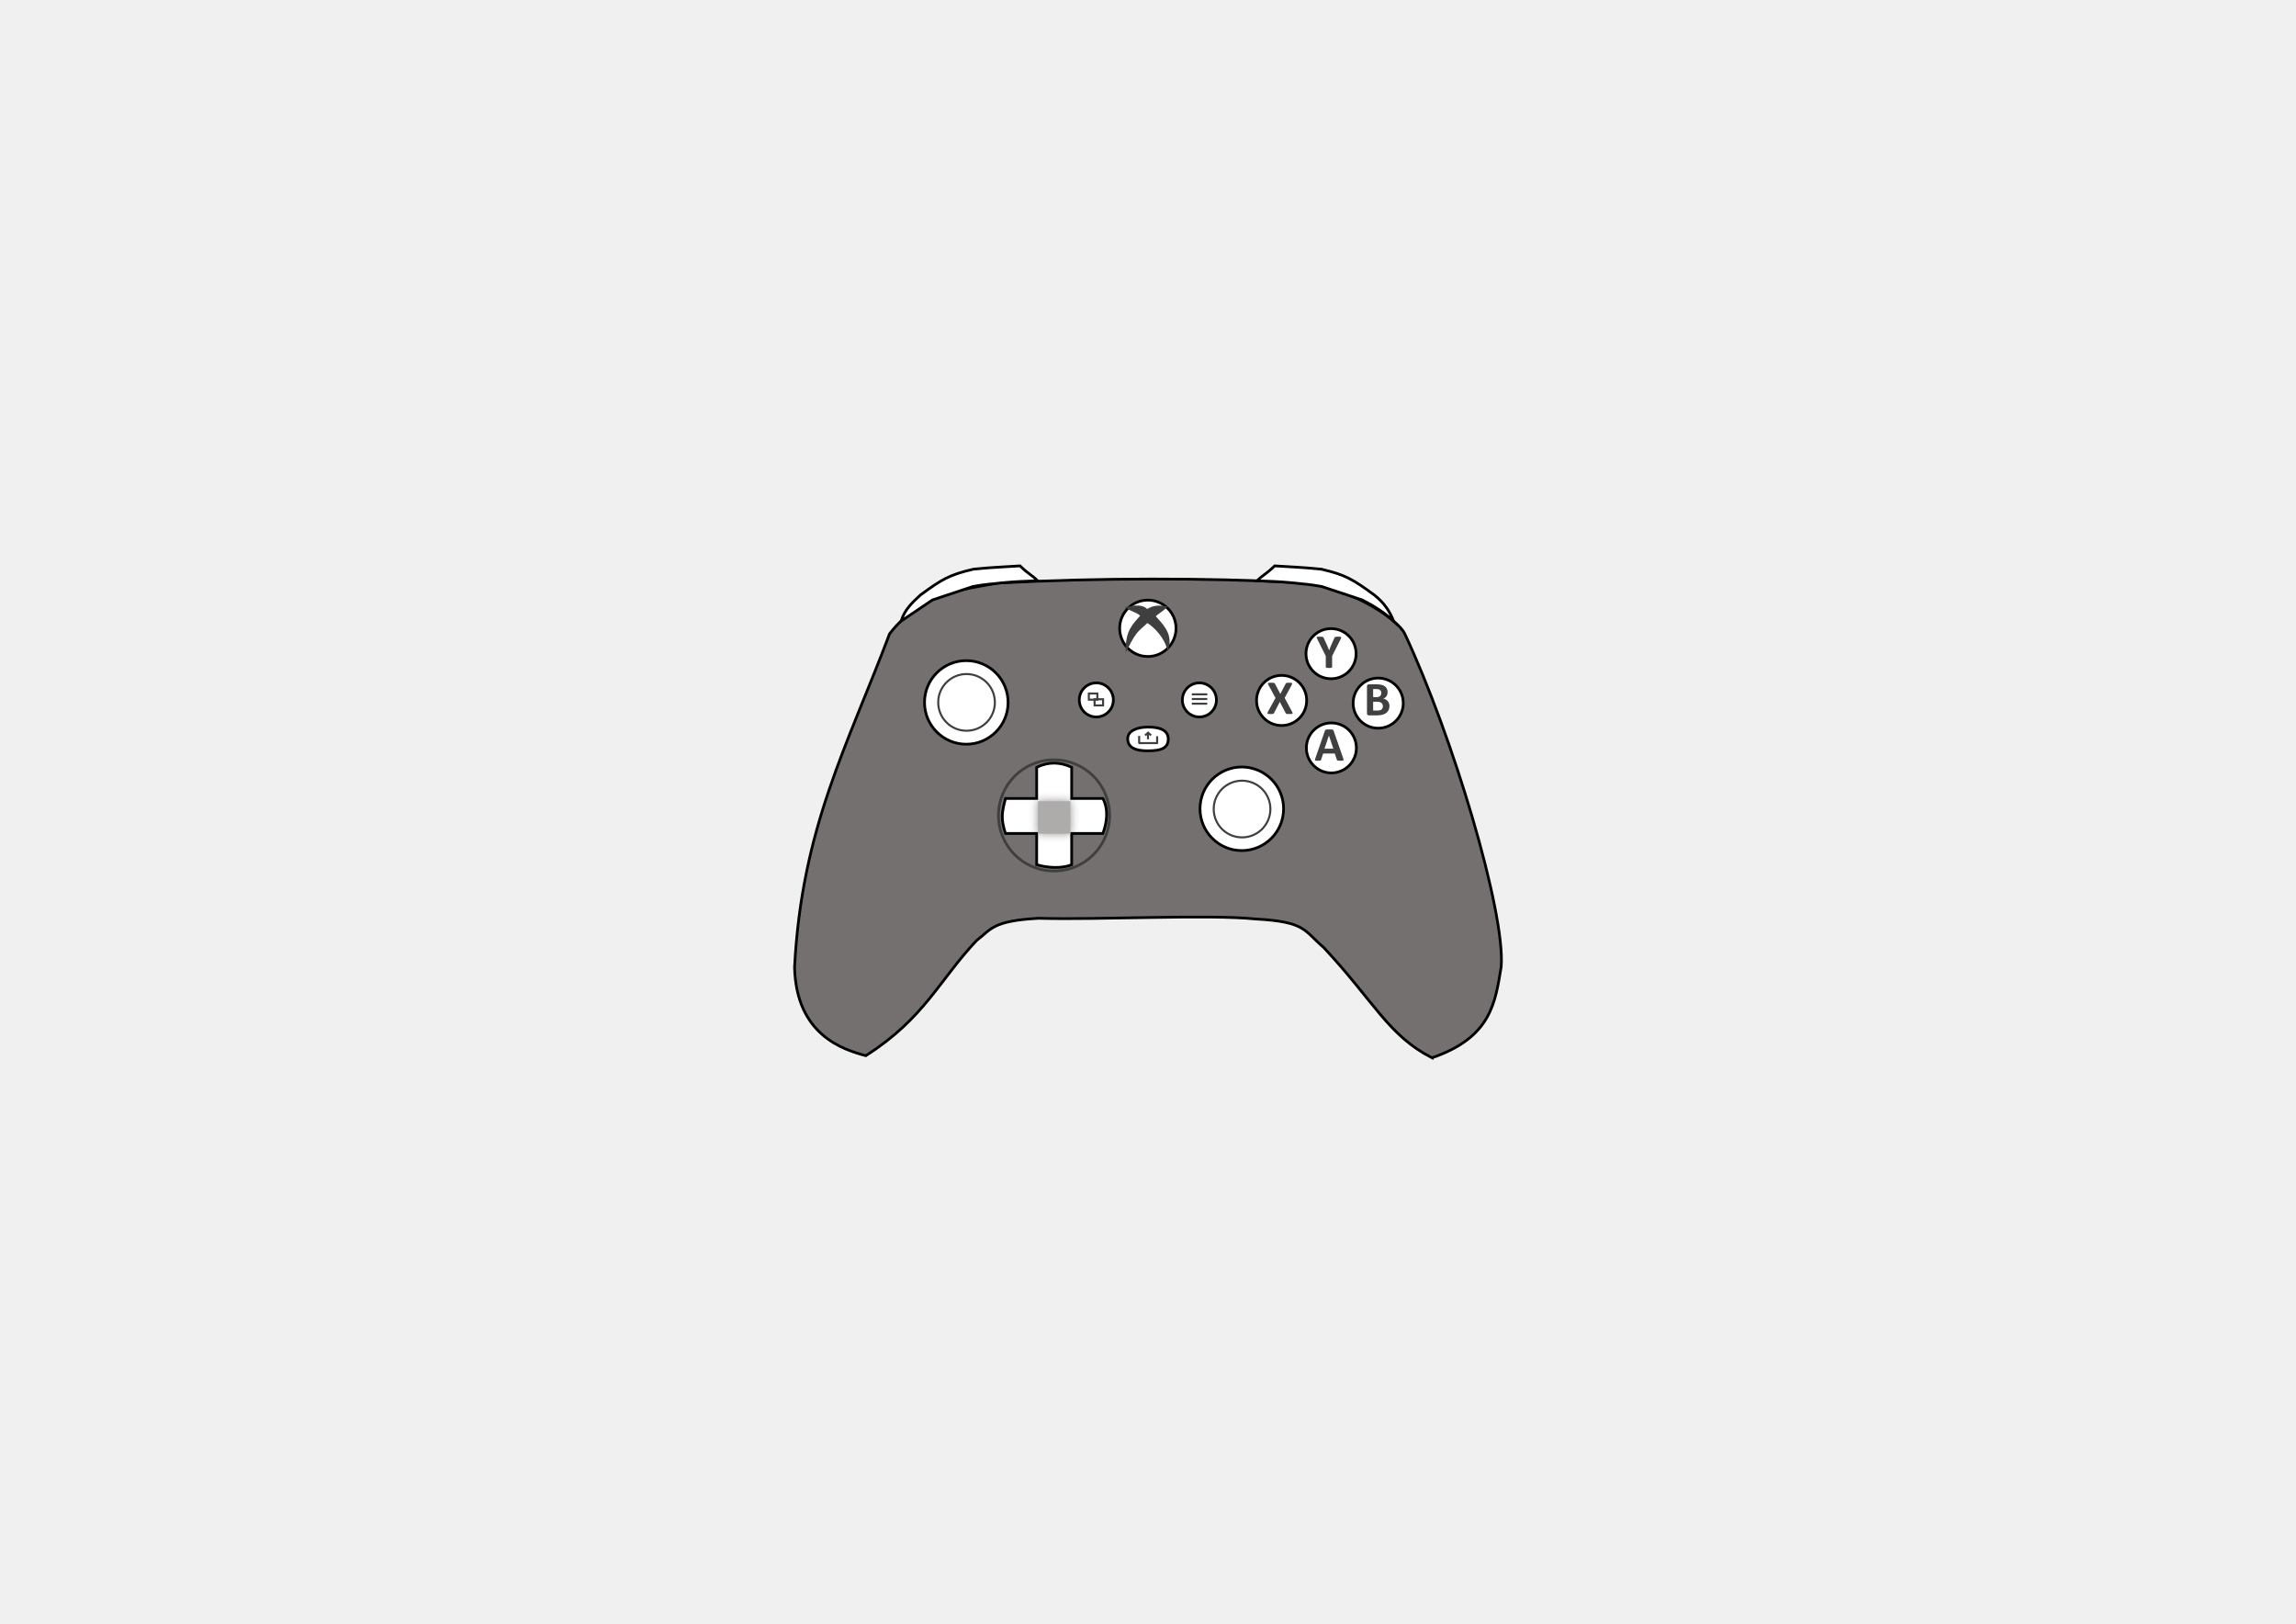
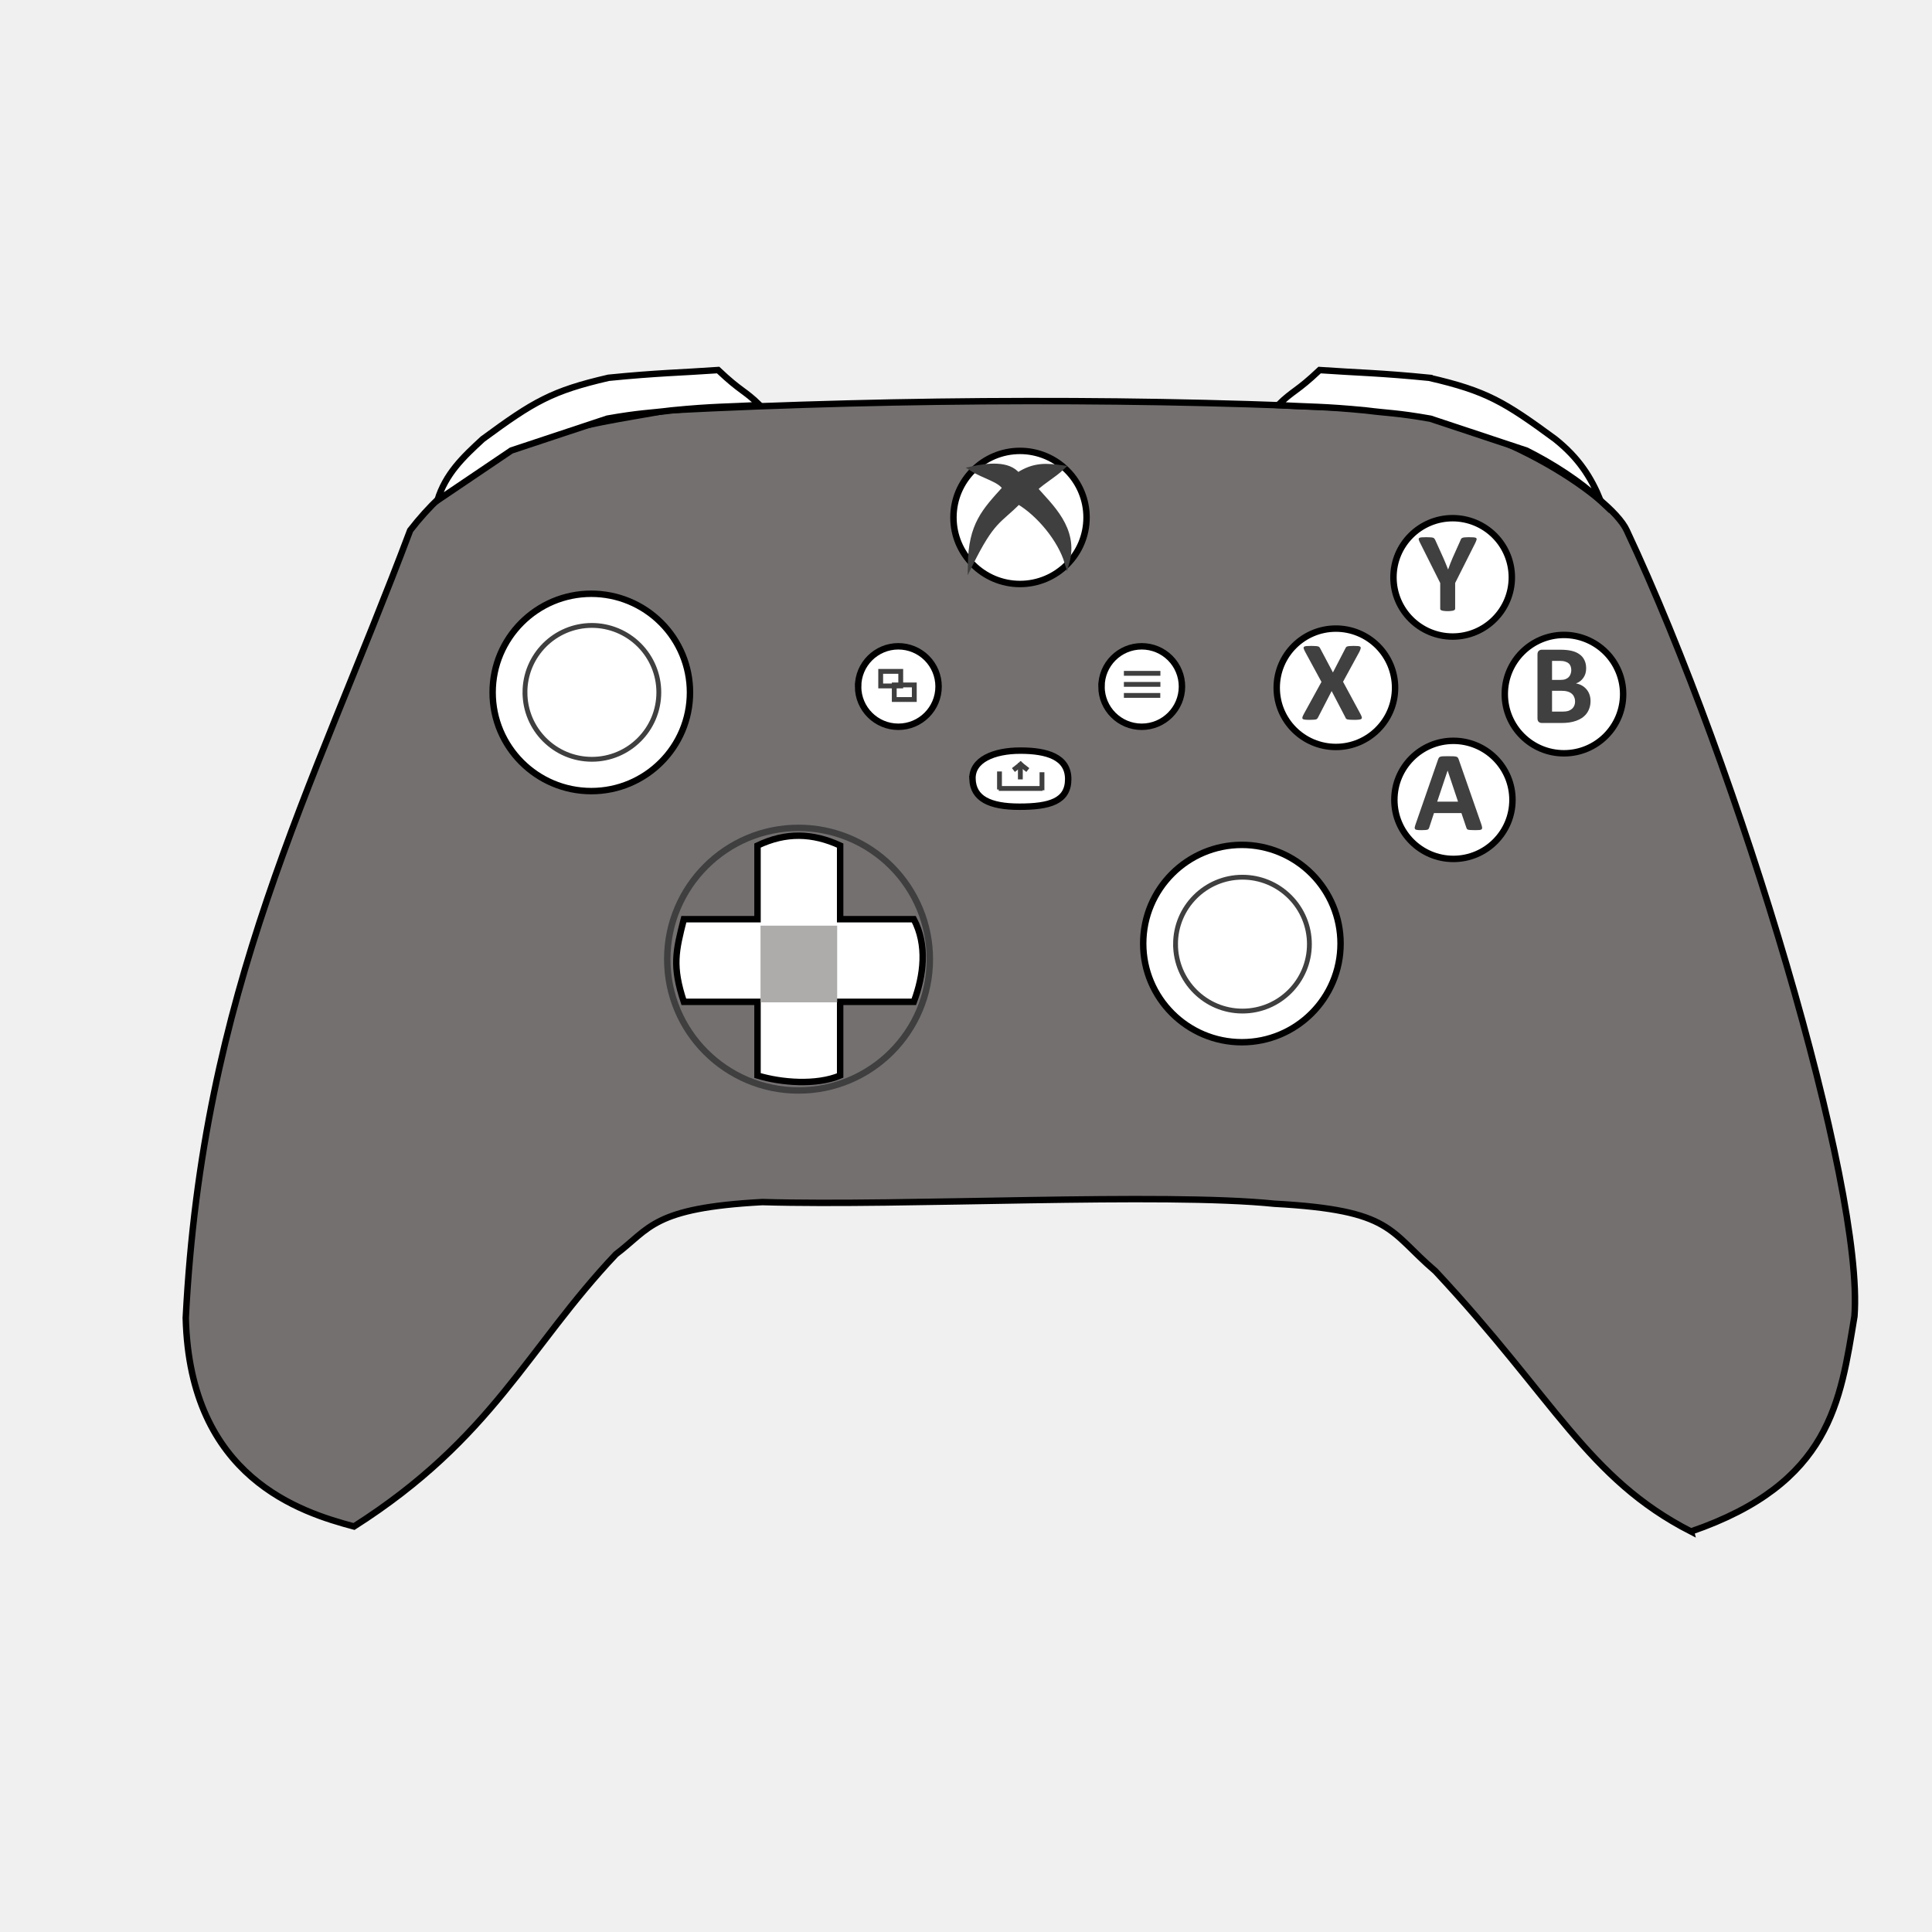
- <svg xmlns="http://www.w3.org/2000/svg" xmlns:xlink="http://www.w3.org/1999/xlink" version="1.1" viewBox="0.0 0.0 1122.52 793.701" fill="none" stroke="none" stroke-linecap="square" stroke-miterlimit="10">
+ <svg xmlns="http://www.w3.org/2000/svg" xmlns:xlink="http://www.w3.org/1999/xlink" version="1.1" viewBox="350.0 200.0 400 400" fill="none" stroke="none" stroke-linecap="square" stroke-miterlimit="10">
  <clipPath id="p_1.0">
    <path d="m0 0l1122.52 0l0 793.701l-1122.52 0l0 -793.701z" clip-rule="nonzero" />
  </clipPath>
  <g clip-path="url(#p_1.0)">
    <path fill="#000000" fill-opacity="0.0" d="m0 0l1122.52 0l0 793.701l-1122.52 0z" fill-rule="evenodd" />
    <path fill="#000000" fill-opacity="0.0" d="m388.46 276.617l345.599 0l0 240.467l-345.599 0z" fill-rule="evenodd" />
    <path fill="#757070" d="m700.102 517.084c-21.461 -11.002 -28.125 -27.365 -52.927 -53.916c-9.734 -8.296 -8.679 -12.605 -33.297 -13.944c-23.226 -2.382 -76.735 0.516 -106.06 -0.348c-22.718 1.223 -23.176 5.415 -30.308 10.813c-18.323 19.363 -25.462 38.031 -54.217 56.351c-10.916 -2.918 -34.004 -10.01 -34.834 -43.188c3.475 -68.038 25.946 -108.572 46.462 -163.046c15.684 -20.287 36.354 -21.66 53.082 -24.823c49.167 -2.551 101.829 -2.56 146.127 -0.242c24.226 1.066 49.281 17.77 52.652 25.037c23.36 49.72 49.193 135.96 47.164 162.725c-2.935 17.642 -4.827 34.588 -33.845 44.578z" fill-rule="evenodd" />
    <path stroke="#000000" stroke-width="1.333" stroke-miterlimit="800.0" stroke-linecap="butt" d="m700.102 517.084c-21.461 -11.002 -28.125 -27.365 -52.927 -53.916c-9.734 -8.296 -8.679 -12.605 -33.297 -13.944c-23.226 -2.382 -76.735 0.516 -106.06 -0.348c-22.718 1.223 -23.176 5.415 -30.308 10.813c-18.323 19.363 -25.462 38.031 -54.217 56.351c-10.916 -2.918 -34.004 -10.01 -34.834 -43.188c3.475 -68.038 25.946 -108.572 46.462 -163.046c15.684 -20.287 36.354 -21.66 53.082 -24.823c49.167 -2.551 101.829 -2.56 146.127 -0.242c24.226 1.066 49.281 17.77 52.652 25.037c23.36 49.72 49.193 135.96 47.164 162.725c-2.935 17.642 -4.827 34.588 -33.845 44.578z" fill-rule="evenodd" />
    <path id="leftStick" fill="#ffffff" d="m451.994 343.36l0 0c0 -11.283 9.147 -20.43 20.43 -20.43l0 0c5.418 0 10.615 2.152 14.446 5.984c3.831 3.831 5.984 9.028 5.984 14.446l0 0c0 11.283 -9.147 20.43 -20.43 20.43l0 0c-11.283 0 -20.43 -9.147 -20.43 -20.43z" fill-rule="evenodd" />
    <path stroke="#000000" stroke-width="1.333" stroke-miterlimit="800.0" stroke-linecap="butt" d="m451.994 343.36l0 0c0 -11.283 9.147 -20.43 20.43 -20.43l0 0c5.418 0 10.615 2.152 14.446 5.984c3.831 3.831 5.984 9.028 5.984 14.446l0 0c0 11.283 -9.147 20.43 -20.43 20.43l0 0c-11.283 0 -20.43 -9.147 -20.43 -20.43z" fill-rule="evenodd" />
    <path fill="#000000" fill-opacity="0.0" d="m458.687 343.346l0 0c0 -7.653 6.204 -13.858 13.857 -13.858l0 0c3.675 0 7.2 1.46 9.799 4.059c2.599 2.599 4.059 6.124 4.059 9.799l0 0c0 7.653 -6.204 13.858 -13.857 13.858l0 0c-7.653 0 -13.857 -6.204 -13.857 -13.858z" fill-rule="evenodd" />
    <path stroke="#3f3f3f" stroke-width="1.0" stroke-miterlimit="800.0" stroke-linecap="butt" d="m458.687 343.346l0 0c0 -7.653 6.204 -13.858 13.857 -13.858l0 0c3.675 0 7.2 1.46 9.799 4.059c2.599 2.599 4.059 6.124 4.059 9.799l0 0c0 7.653 -6.204 13.858 -13.857 13.858l0 0c-7.653 0 -13.857 -6.204 -13.857 -13.858z" fill-rule="evenodd" />
    <path id="rightStick" fill="#ffffff" d="m586.689 395.352l0 0c0 -11.283 9.147 -20.43 20.43 -20.43l0 0c5.418 0 10.615 2.152 14.446 5.984c3.831 3.831 5.984 9.028 5.984 14.446l0 0c0 11.283 -9.147 20.43 -20.43 20.43l0 0c-11.283 0 -20.43 -9.147 -20.43 -20.43z" fill-rule="evenodd" />
    <path stroke="#000000" stroke-width="1.333" stroke-miterlimit="800.0" stroke-linecap="butt" d="m586.689 395.352l0 0c0 -11.283 9.147 -20.43 20.43 -20.43l0 0c5.418 0 10.615 2.152 14.446 5.984c3.831 3.831 5.984 9.028 5.984 14.446l0 0c0 11.283 -9.147 20.43 -20.43 20.43l0 0c-11.283 0 -20.43 -9.147 -20.43 -20.43z" fill-rule="evenodd" />
    <path fill="#000000" fill-opacity="0.0" d="m593.383 395.474l0 0c0 -7.653 6.204 -13.858 13.857 -13.858l0 0c3.675 0 7.2 1.46 9.799 4.059c2.599 2.599 4.059 6.124 4.059 9.799l0 0c0 7.653 -6.204 13.858 -13.857 13.858l0 0c-7.653 0 -13.857 -6.204 -13.857 -13.858z" fill-rule="evenodd" />
    <path stroke="#3f3f3f" stroke-width="1.0" stroke-miterlimit="800.0" stroke-linecap="butt" d="m593.383 395.474l0 0c0 -7.653 6.204 -13.858 13.857 -13.858l0 0c3.675 0 7.2 1.46 9.799 4.059c2.599 2.599 4.059 6.124 4.059 9.799l0 0c0 7.653 -6.204 13.858 -13.857 13.858l0 0c-7.653 0 -13.857 -6.204 -13.857 -13.858z" fill-rule="evenodd" />
    <path fill="#757070" d="m488.147 398.586l0 0c0 -15.013 12.17 -27.183 27.183 -27.183l0 0c7.209 0 14.123 2.864 19.221 7.962c5.098 5.098 7.962 12.012 7.962 19.221l0 0c0 15.013 -12.17 27.183 -27.183 27.183l0 0c-15.013 0 -27.183 -12.17 -27.183 -27.183z" fill-rule="evenodd" />
    <path stroke="#3f3f3f" stroke-width="1.333" stroke-miterlimit="800.0" stroke-linecap="butt" d="m488.147 398.586l0 0c0 -15.013 12.17 -27.183 27.183 -27.183l0 0c7.209 0 14.123 2.864 19.221 7.962c5.098 5.098 7.962 12.012 7.962 19.221l0 0c0 15.013 -12.17 27.183 -27.183 27.183l0 0c-15.013 0 -27.183 -12.17 -27.183 -27.183z" fill-rule="evenodd" />
    <path id="dpad" fill="#ffffff" d="m491.582 390.314l15.253 0l0 -15.253c5.89 -2.813 11.405 -2.625 17.108 0l0 15.253l15.253 0c2.815 5.327 2.063 11.593 0 17.108l-15.253 0l0 15.253c-4.952 2.065 -12.155 1.501 -17.108 0l0 -15.253l-15.253 0c-2.437 -7.391 -1.689 -10.468 0 -17.108z" fill-rule="evenodd" />
    <path stroke="#000000" stroke-width="1.333" stroke-miterlimit="800.0" stroke-linecap="butt" d="m491.582 390.314l15.253 0l0 -15.253c5.89 -2.813 11.405 -2.625 17.108 0l0 15.253l15.253 0c2.815 5.327 2.063 11.593 0 17.108l-15.253 0l0 15.253c-4.952 2.065 -12.155 1.501 -17.108 0l0 -15.253l-15.253 0c-2.437 -7.391 -1.689 -10.468 0 -17.108z" fill-rule="evenodd" />
    <g filter="url(#shadowFilter-p_1.1)">
      <use xlink:href="#p_1.1" transform="matrix(1.02 0.0 0.0 1.02 -10.30784 -7.991701)" />
    </g>
    <defs>
      <filter id="shadowFilter-p_1.1" filterUnits="userSpaceOnUse">
        <feGaussianBlur in="SourceAlpha" stdDeviation="2.222" result="blur" />
        <feComponentTransfer in="blur" color-interpolation-filters="sRGB">
          <feFuncR type="linear" slope="0" intercept="0.0" />
          <feFuncG type="linear" slope="0" intercept="0.0" />
          <feFuncB type="linear" slope="0" intercept="0.0" />
          <feFuncA type="linear" slope="0.4" intercept="0" />
        </feComponentTransfer>
      </filter>
    </defs>
    <g id="p_1.1">
      <path fill="#aeabab" d="m507.456 391.649l15.871 0l0 15.872l-15.871 0z" fill-rule="evenodd" />
    </g>
    <path id="xButton" fill="#ffffff" d="m614.328 342.397l0 0c0 -6.768 5.487 -12.254 12.254 -12.254l0 0c3.25 0 6.367 1.291 8.665 3.589c2.298 2.298 3.589 5.415 3.589 8.665l0 0c0 6.768 -5.487 12.254 -12.254 12.254l0 0c-6.768 0 -12.254 -5.486 -12.254 -12.254z" fill-rule="evenodd" />
    <path stroke="#000000" stroke-width="1.333" stroke-miterlimit="800.0" stroke-linecap="butt" d="m614.328 342.397l0 0c0 -6.768 5.487 -12.254 12.254 -12.254l0 0c3.25 0 6.367 1.291 8.665 3.589c2.298 2.298 3.589 5.415 3.589 8.665l0 0c0 6.768 -5.487 12.254 -12.254 12.254l0 0c-6.768 0 -12.254 -5.486 -12.254 -12.254z" fill-rule="evenodd" />
    <path id="aButton" fill="#ffffff" d="m638.688 365.603l0 0c0 -6.752 5.474 -12.225 12.226 -12.225l0 0c3.243 0 6.352 1.288 8.645 3.581c2.293 2.293 3.581 5.402 3.581 8.645l0 0c0 6.752 -5.474 12.225 -12.226 12.225l0 0c-6.752 0 -12.226 -5.473 -12.226 -12.225z" fill-rule="evenodd" />
    <path stroke="#000000" stroke-width="1.333" stroke-miterlimit="800.0" stroke-linecap="butt" d="m638.688 365.603l0 0c0 -6.752 5.474 -12.225 12.226 -12.225l0 0c3.243 0 6.352 1.288 8.645 3.581c2.293 2.293 3.581 5.402 3.581 8.645l0 0c0 6.752 -5.474 12.225 -12.226 12.225l0 0c-6.752 0 -12.226 -5.473 -12.226 -12.225z" fill-rule="evenodd" />
    <path id="yButton" fill="#ffffff" d="m638.501 319.537l0 0c0 -6.768 5.487 -12.254 12.254 -12.254l0 0c3.25 0 6.367 1.291 8.665 3.589c2.298 2.298 3.589 5.415 3.589 8.665l0 0c0 6.768 -5.487 12.254 -12.254 12.254l0 0c-6.768 0 -12.254 -5.486 -12.254 -12.254z" fill-rule="evenodd" />
    <path stroke="#000000" stroke-width="1.333" stroke-miterlimit="800.0" stroke-linecap="butt" d="m638.501 319.537l0 0c0 -6.768 5.487 -12.254 12.254 -12.254l0 0c3.25 0 6.367 1.291 8.665 3.589c2.298 2.298 3.589 5.415 3.589 8.665l0 0c0 6.768 -5.487 12.254 -12.254 12.254l0 0c-6.768 0 -12.254 -5.486 -12.254 -12.254z" fill-rule="evenodd" />
    <path id="bButton" fill="#ffffff" d="m661.549 343.709l0 0c0 -6.768 5.487 -12.254 12.254 -12.254l0 0c3.25 0 6.367 1.291 8.665 3.589c2.298 2.298 3.589 5.415 3.589 8.665l0 0c0 6.768 -5.487 12.254 -12.254 12.254l0 0c-6.768 0 -12.254 -5.486 -12.254 -12.254z" fill-rule="evenodd" />
    <path stroke="#000000" stroke-width="1.333" stroke-miterlimit="800.0" stroke-linecap="butt" d="m661.549 343.709l0 0c0 -6.768 5.487 -12.254 12.254 -12.254l0 0c3.25 0 6.367 1.291 8.665 3.589c2.298 2.298 3.589 5.415 3.589 8.665l0 0c0 6.768 -5.487 12.254 -12.254 12.254l0 0c-6.768 0 -12.254 -5.486 -12.254 -12.254z" fill-rule="evenodd" />
    <path id="button" fill="#00000" fill-opacity="0.0" d="m610.205 321.923l26.984 0l0 37.042l-26.984 0z" fill-rule="evenodd" />
    <path id="button" fill="#404040" d="m631.658 347.806q0.219 0.406 0.281 0.656q0.062 0.234 -0.078 0.375q-0.141 0.125 -0.516 0.156q-0.359 0.047 -1.016 0.047q-0.547 0 -0.875 -0.031q-0.312 -0.016 -0.5 -0.062q-0.172 -0.062 -0.266 -0.156q-0.078 -0.094 -0.125 -0.234l-2.859 -5.484l-2.828 5.484q-0.078 0.141 -0.156 0.234q-0.078 0.094 -0.266 0.156q-0.172 0.047 -0.5 0.062q-0.328 0.031 -0.844 0.031q-0.609 0 -0.953 -0.047q-0.328 -0.031 -0.453 -0.156q-0.109 -0.141 -0.047 -0.375q0.078 -0.25 0.297 -0.656l3.641 -6.625l-3.375 -6.219q-0.219 -0.422 -0.297 -0.672q-0.078 -0.266 0.062 -0.375q0.141 -0.125 0.5 -0.156q0.359 -0.031 1.031 -0.031q0.547 0 0.859 0.031q0.328 0.016 0.516 0.078q0.188 0.047 0.266 0.141q0.078 0.094 0.156 0.234l2.656 5.016l2.594 -5.016q0.062 -0.141 0.141 -0.234q0.078 -0.094 0.25 -0.141q0.172 -0.062 0.469 -0.078q0.297 -0.031 0.828 -0.031q0.578 0 0.922 0.031q0.344 0.031 0.469 0.156q0.125 0.125 0.062 0.375q-0.062 0.25 -0.266 0.672l-3.375 6.188l3.594 6.656z" fill-rule="nonzero" />
    <path fill="#000000" fill-opacity="0.0" d="m634.493 299.414l26.984 0l0 37.042l-26.984 0z" fill-rule="evenodd" />
    <path fill="#404040" d="m651.274 320.704l0 5.328q0 0.109 -0.078 0.203q-0.078 0.094 -0.25 0.156q-0.172 0.062 -0.469 0.094q-0.297 0.047 -0.75 0.047q-0.453 0 -0.75 -0.047q-0.297 -0.031 -0.484 -0.094q-0.172 -0.062 -0.25 -0.156q-0.062 -0.094 -0.062 -0.203l0 -5.328l-4.141 -8.266q-0.234 -0.438 -0.297 -0.672q-0.062 -0.25 0.062 -0.359q0.141 -0.125 0.5 -0.156q0.375 -0.031 1.016 -0.031q0.547 0 0.859 0.031q0.328 0.016 0.516 0.078q0.188 0.062 0.266 0.172q0.094 0.109 0.172 0.266l1.688 3.734q0.25 0.531 0.484 1.141q0.25 0.594 0.5 1.25l0.016 0q0.219 -0.641 0.453 -1.234q0.234 -0.594 0.469 -1.141l1.656 -3.703q0.062 -0.188 0.141 -0.297q0.094 -0.109 0.266 -0.172q0.188 -0.078 0.484 -0.094q0.312 -0.031 0.812 -0.031q0.672 0 1.031 0.031q0.375 0.031 0.5 0.156q0.141 0.109 0.062 0.359q-0.062 0.25 -0.266 0.672l-4.156 8.266z" fill-rule="nonzero" />
    <path fill="#000000" fill-opacity="0.0" d="m657.663 322.648l26.984 0l0 37.042l-26.984 0z" fill-rule="evenodd" />
    <path fill="#404040" d="m679.303 345.141q0 0.812 -0.234 1.469q-0.219 0.656 -0.609 1.156q-0.391 0.5 -0.938 0.875q-0.547 0.359 -1.203 0.594q-0.656 0.234 -1.406 0.344q-0.734 0.109 -1.656 0.109l-4.031 0q-0.375 0 -0.641 -0.219q-0.266 -0.234 -0.266 -0.75l0 -13.219q0 -0.516 0.266 -0.75q0.266 -0.234 0.641 -0.234l3.812 0q1.391 0 2.359 0.234q0.969 0.234 1.625 0.719q0.672 0.469 1.016 1.203q0.359 0.719 0.359 1.703q0 0.547 -0.141 1.047q-0.141 0.484 -0.422 0.891q-0.266 0.391 -0.656 0.703q-0.391 0.297 -0.891 0.484q0.641 0.109 1.188 0.406q0.547 0.297 0.953 0.766q0.406 0.453 0.641 1.078q0.234 0.609 0.234 1.391zm-3.984 -6.391q0 -0.453 -0.141 -0.812q-0.141 -0.375 -0.422 -0.609q-0.281 -0.234 -0.719 -0.359q-0.422 -0.141 -1.141 -0.141l-1.562 0l0 3.938l1.734 0q0.656 0 1.047 -0.156q0.406 -0.156 0.672 -0.422q0.266 -0.281 0.391 -0.656q0.141 -0.375 0.141 -0.781zm0.781 6.5q0 -0.531 -0.188 -0.938q-0.172 -0.422 -0.516 -0.703q-0.328 -0.281 -0.859 -0.438q-0.531 -0.156 -1.375 -0.156l-1.828 0l0 4.312l2.234 0q0.641 0 1.078 -0.125q0.438 -0.141 0.766 -0.406q0.328 -0.266 0.5 -0.656q0.188 -0.391 0.188 -0.891z" fill-rule="nonzero" />
    <path fill="#000000" fill-opacity="0.0" d="m633.605 344.759l26.984 0l0 37.042l-26.984 0z" fill-rule="evenodd" />
    <path fill="#404040" d="m656.683 370.642q0.141 0.422 0.172 0.672q0.031 0.25 -0.094 0.375q-0.125 0.125 -0.453 0.156q-0.328 0.031 -0.906 0.031q-0.594 0 -0.938 -0.031q-0.328 -0.016 -0.5 -0.062q-0.172 -0.062 -0.25 -0.156q-0.062 -0.094 -0.109 -0.234l-1.031 -3.047l-5.688 0l-0.969 2.953q-0.047 0.172 -0.125 0.281q-0.062 0.109 -0.234 0.188q-0.172 0.062 -0.484 0.078q-0.312 0.031 -0.812 0.031q-0.547 0 -0.859 -0.047q-0.297 -0.031 -0.422 -0.156q-0.109 -0.141 -0.078 -0.391q0.047 -0.25 0.188 -0.656l4.672 -13.453q0.078 -0.203 0.172 -0.328q0.094 -0.125 0.297 -0.188q0.203 -0.062 0.562 -0.078q0.359 -0.016 0.969 -0.016q0.688 0 1.094 0.016q0.406 0.016 0.641 0.078q0.234 0.062 0.328 0.203q0.094 0.125 0.172 0.344l4.688 13.438zm-6.969 -11.109l0 0l-2.156 6.438l4.312 0l-2.156 -6.438z" fill-rule="nonzero" />
    <path id="xboxButton" fill="#ffffff" d="m547.402 307.131l0 0c0 -7.61 6.169 -13.779 13.779 -13.779l0 0c3.654 0 7.159 1.452 9.743 4.036c2.584 2.584 4.036 6.089 4.036 9.743l0 0c0 7.61 -6.169 13.779 -13.779 13.779l0 0c-7.61 0 -13.779 -6.169 -13.779 -13.779z" fill-rule="evenodd" />
    <path stroke="#000000" stroke-width="1.333" stroke-miterlimit="800.0" stroke-linecap="butt" d="m547.402 307.131l0 0c0 -7.61 6.169 -13.779 13.779 -13.779l0 0c3.654 0 7.159 1.452 9.743 4.036c2.584 2.584 4.036 6.089 4.036 9.743l0 0c0 7.61 -6.169 13.779 -13.779 13.779l0 0c-7.61 0 -13.779 -6.169 -13.779 -13.779z" fill-rule="evenodd" />
    <path fill="#3f3f3f" d="m551.23 297.054c3.269 -0.692 7.564 -1.197 9.52 1.302c3.321 -2.201 5.999 -1.96 9.133 -1.532c-1.751 1.644 -3.796 2.724 -5.547 4.368c3.131 3.592 8.512 8.31 6.574 15.279c-1.409 -4.75 -5.819 -10.064 -10.043 -12.561c-4.082 4.142 -5.349 3.591 -9.992 12.99c0.131 -8.28 2.893 -11.115 7.157 -15.826c-0.862 -1.715 -4.438 -2.492 -6.802 -4.02z" fill-rule="evenodd" />
    <path stroke="#3f3f3f" stroke-width="1.0" stroke-miterlimit="800.0" stroke-linecap="butt" d="m551.23 297.054c3.269 -0.692 7.564 -1.197 9.52 1.302c3.321 -2.201 5.999 -1.96 9.133 -1.532c-1.751 1.644 -3.796 2.724 -5.547 4.368c3.131 3.592 8.512 8.31 6.574 15.279c-1.409 -4.75 -5.819 -10.064 -10.043 -12.561c-4.082 4.142 -5.349 3.591 -9.992 12.99c0.131 -8.28 2.893 -11.115 7.157 -15.826c-0.862 -1.715 -4.438 -2.492 -6.802 -4.02z" fill-rule="evenodd" />
    <path id="startButton" fill="#ffffff" d="m527.66 342.14l0 0c0 -4.602 3.73 -8.332 8.332 -8.332l0 0c2.21 0 4.329 0.878 5.891 2.44c1.563 1.563 2.44 3.682 2.44 5.892l0 0c0 4.602 -3.73 8.332 -8.332 8.332l0 0c-4.602 0 -8.332 -3.73 -8.332 -8.332z" fill-rule="evenodd" />
    <path stroke="#000000" stroke-width="1.333" stroke-miterlimit="800.0" stroke-linecap="butt" d="m527.66 342.14l0 0c0 -4.602 3.73 -8.332 8.332 -8.332l0 0c2.21 0 4.329 0.878 5.891 2.44c1.563 1.563 2.44 3.682 2.44 5.892l0 0c0 4.602 -3.73 8.332 -8.332 8.332l0 0c-4.602 0 -8.332 -3.73 -8.332 -8.332z" fill-rule="evenodd" />
    <path fill="#000000" fill-opacity="0.0" d="m535.146 341.808l4.15 0l0 3.018l-4.15 0z" fill-rule="evenodd" />
    <path stroke="#3f3f3f" stroke-width="1.0" stroke-miterlimit="800.0" stroke-linecap="butt" d="m535.146 341.808l4.15 0l0 3.018l-4.15 0z" fill-rule="evenodd" />
    <path fill="#000000" fill-opacity="0.0" d="m532.339 339l4.15 0l0 3.018l-4.15 0z" fill-rule="evenodd" />
    <path stroke="#3f3f3f" stroke-width="1.0" stroke-miterlimit="800.0" stroke-linecap="butt" d="m532.339 339l4.15 0l0 3.018l-4.15 0z" fill-rule="evenodd" />
    <path id="backButton" fill="#ffffff" d="m578.051 342.14l0 0c0 -4.602 3.73 -8.332 8.332 -8.332l0 0c2.21 0 4.329 0.878 5.891 2.44c1.563 1.563 2.44 3.682 2.44 5.892l0 0c0 4.602 -3.73 8.332 -8.332 8.332l0 0c-4.602 0 -8.332 -3.73 -8.332 -8.332z" fill-rule="evenodd" />
    <path stroke="#000000" stroke-width="1.333" stroke-miterlimit="800.0" stroke-linecap="butt" d="m578.051 342.14l0 0c0 -4.602 3.73 -8.332 8.332 -8.332l0 0c2.21 0 4.329 0.878 5.891 2.44c1.563 1.563 2.44 3.682 2.44 5.892l0 0c0 4.602 -3.73 8.332 -8.332 8.332l0 0c-4.602 0 -8.332 -3.73 -8.332 -8.332z" fill-rule="evenodd" />
    <path fill="#000000" fill-opacity="0.0" d="m582.69 339.407l7.558 0" fill-rule="evenodd" />
    <path stroke="#3f3f3f" stroke-width="1.0" stroke-miterlimit="800.0" stroke-linecap="butt" d="m582.69 339.407l7.558 0" fill-rule="evenodd" />
    <path fill="#000000" fill-opacity="0.0" d="m582.69 341.693l7.558 0" fill-rule="evenodd" />
    <path stroke="#3f3f3f" stroke-width="1.0" stroke-miterlimit="800.0" stroke-linecap="butt" d="m582.69 341.693l7.558 0" fill-rule="evenodd" />
    <path fill="#000000" fill-opacity="0.0" d="m582.69 343.978l7.532 0" fill-rule="evenodd" />
    <path stroke="#3f3f3f" stroke-width="1.0" stroke-miterlimit="800.0" stroke-linecap="butt" d="m582.69 343.978l7.532 0" fill-rule="evenodd" />
    <path fill="#ffffff" d="m551.34 361.31c-0.156 -4.002 4.438 -5.905 9.911 -5.905c5.474 0 9.911 1.295 9.911 5.905c0 4.61 -3.874 5.712 -10.099 5.712c-6.225 0 -9.567 -1.71 -9.724 -5.712z" fill-rule="evenodd" />
    <path stroke="#000000" stroke-width="1.333" stroke-miterlimit="800.0" stroke-linecap="butt" d="m551.34 361.31c-0.156 -4.002 4.438 -5.905 9.911 -5.905c5.474 0 9.911 1.295 9.911 5.905c0 4.61 -3.874 5.712 -10.099 5.712c-6.225 0 -9.567 -1.71 -9.724 -5.712z" fill-rule="evenodd" />
    <path fill="#000000" fill-opacity="0.0" d="m556.935 359.724l0 3.733" fill-rule="evenodd" />
    <path stroke="#3f3f3f" stroke-width="1.0" stroke-miterlimit="800.0" stroke-linecap="butt" d="m556.935 359.724l0 3.733" fill-rule="evenodd" />
    <path fill="#000000" fill-opacity="0.0" d="m556.775 363.244l9.065 0" fill-rule="evenodd" />
    <path stroke="#3f3f3f" stroke-width="1.0" stroke-miterlimit="800.0" stroke-linecap="butt" d="m556.775 363.244l9.065 0" fill-rule="evenodd" />
    <path fill="#000000" fill-opacity="0.0" d="m565.733 359.884l0 3.733" fill-rule="evenodd" />
    <path stroke="#3f3f3f" stroke-width="1.0" stroke-miterlimit="800.0" stroke-linecap="butt" d="m565.733 359.884l0 3.733" fill-rule="evenodd" />
    <path fill="#000000" fill-opacity="0.0" d="m561.254 357.964l0 3.401" fill-rule="evenodd" />
    <path stroke="#3f3f3f" stroke-width="1.0" stroke-miterlimit="800.0" stroke-linecap="butt" d="m561.254 357.964l0 3.401" fill-rule="evenodd" />
    <path fill="#000000" fill-opacity="0.0" d="m560.934 357.964l1.866 1.466" fill-rule="evenodd" />
    <path stroke="#3f3f3f" stroke-width="1.0" stroke-miterlimit="800.0" stroke-linecap="butt" d="m560.934 357.964l1.866 1.466" fill-rule="evenodd" />
    <path fill="#000000" fill-opacity="0.0" d="m561.681 357.964l-1.866 1.466" fill-rule="evenodd" />
    <path stroke="#3f3f3f" stroke-width="1.0" stroke-miterlimit="800.0" stroke-linecap="butt" d="m561.681 357.964l-1.866 1.466" fill-rule="evenodd" />
    <path id="leftBumper" fill="#ffffff" d="m475.991 278.215c10.123 -1.013 15.126 -1.065 22.69 -1.598c4.724 4.479 5.397 4.119 8.596 7.242c-6.569 0.399 -9.266 0.231 -18.235 1.111c-4.43 0.567 -6.46 0.494 -13.289 1.701l-19.888 6.6l-15.309 10.342c1.691 -5.517 5.301 -8.954 9.391 -12.712c10.558 -7.762 14.282 -9.966 26.044 -12.686z" fill-rule="evenodd" />
    <path stroke="#000000" stroke-width="1.333" stroke-miterlimit="800.0" stroke-linecap="butt" d="m475.991 278.215c10.123 -1.013 15.126 -1.065 22.69 -1.598c4.724 4.479 5.397 4.119 8.596 7.242c-6.569 0.399 -9.266 0.231 -18.235 1.111c-4.43 0.567 -6.46 0.494 -13.289 1.701l-19.888 6.6l-15.309 10.342c1.691 -5.517 5.301 -8.954 9.391 -12.712c10.558 -7.762 14.282 -9.966 26.044 -12.686z" fill-rule="evenodd" />
    <path id="rightBumper" fill="#ffffff" d="m645.922 278.218c-10.133 -1.014 -15.141 -1.067 -22.712 -1.6c-4.728 4.486 -5.402 4.125 -8.605 7.252c6.576 0.4 9.275 0.232 18.253 1.113c4.434 0.568 6.466 0.495 13.302 1.704l19.908 6.61c5.268 2.651 11.017 6.264 15.324 10.357c-2.013 -4.884 -4.505 -8.807 -9.4 -12.73c-10.568 -7.774 -14.296 -9.981 -26.07 -12.704z" fill-rule="evenodd" />
    <path stroke="#000000" stroke-width="1.333" stroke-miterlimit="800.0" stroke-linecap="butt" d="m645.922 278.218c-10.133 -1.014 -15.141 -1.067 -22.712 -1.6c-4.728 4.486 -5.402 4.125 -8.605 7.252c6.576 0.4 9.275 0.232 18.253 1.113c4.434 0.568 6.466 0.495 13.302 1.704l19.908 6.61c5.268 2.651 11.017 6.264 15.324 10.357c-2.013 -4.884 -4.505 -8.807 -9.4 -12.73c-10.568 -7.774 -14.296 -9.981 -26.07 -12.704z" fill-rule="evenodd" />
  </g>
</svg>
